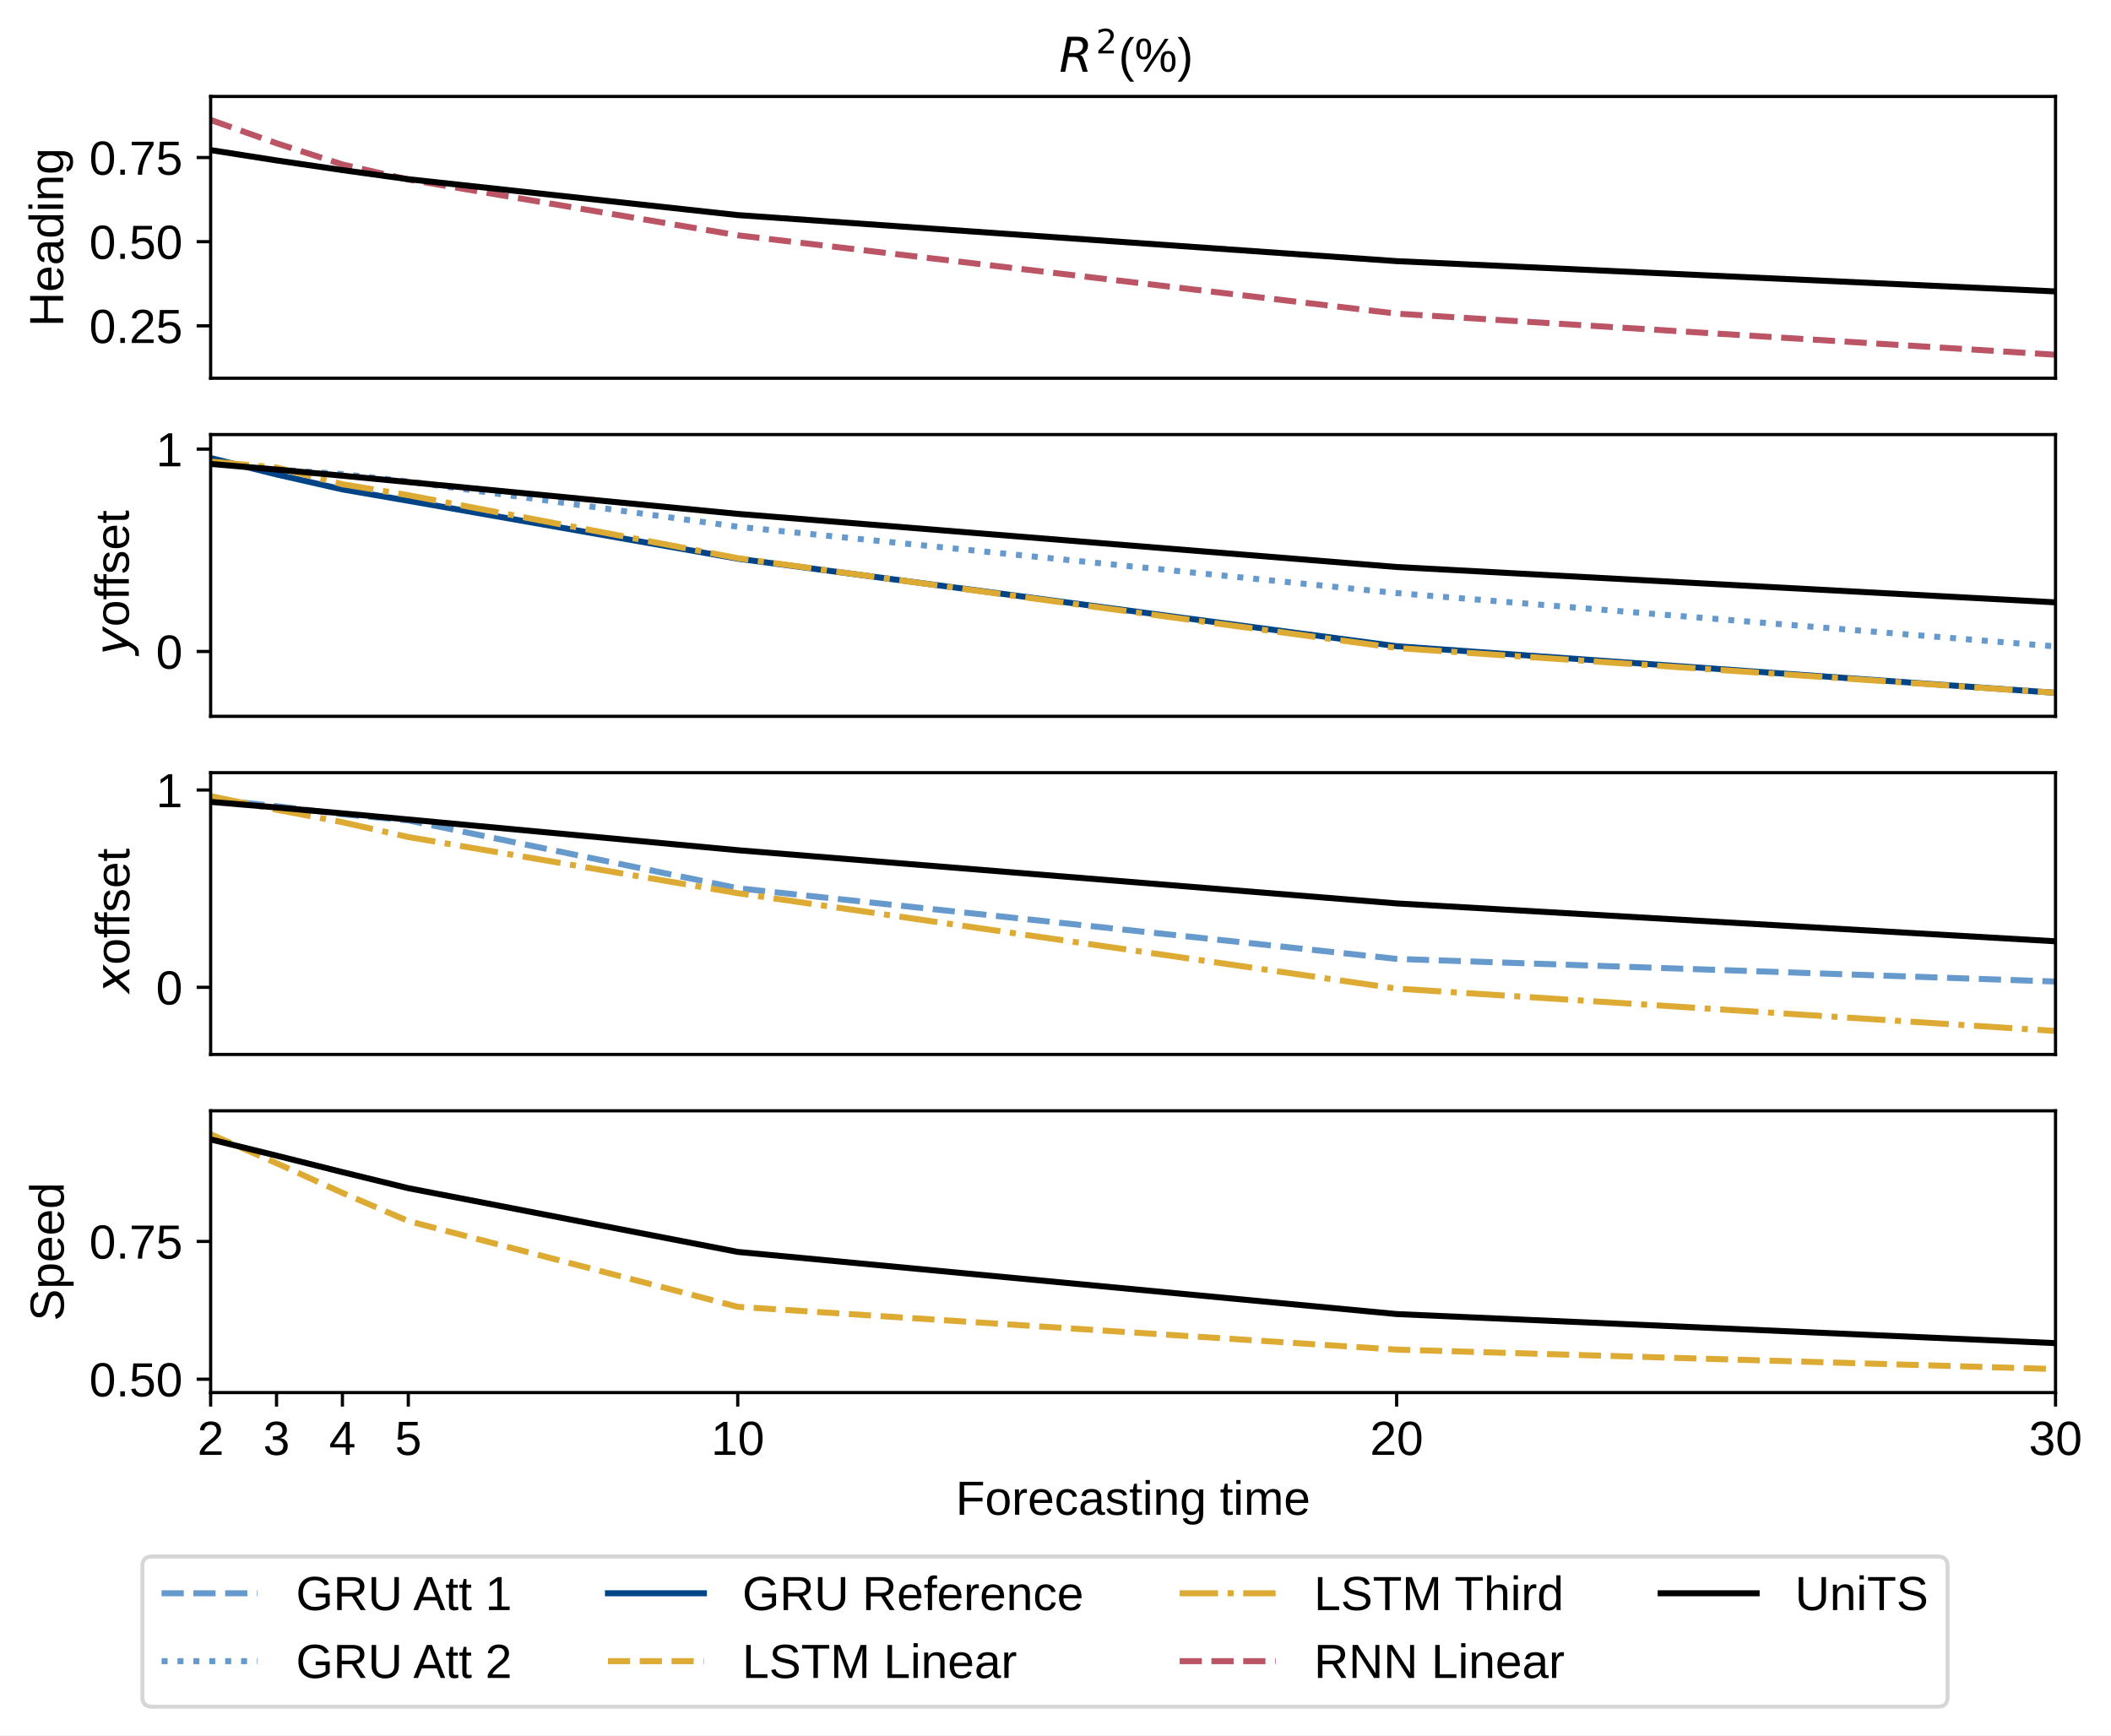
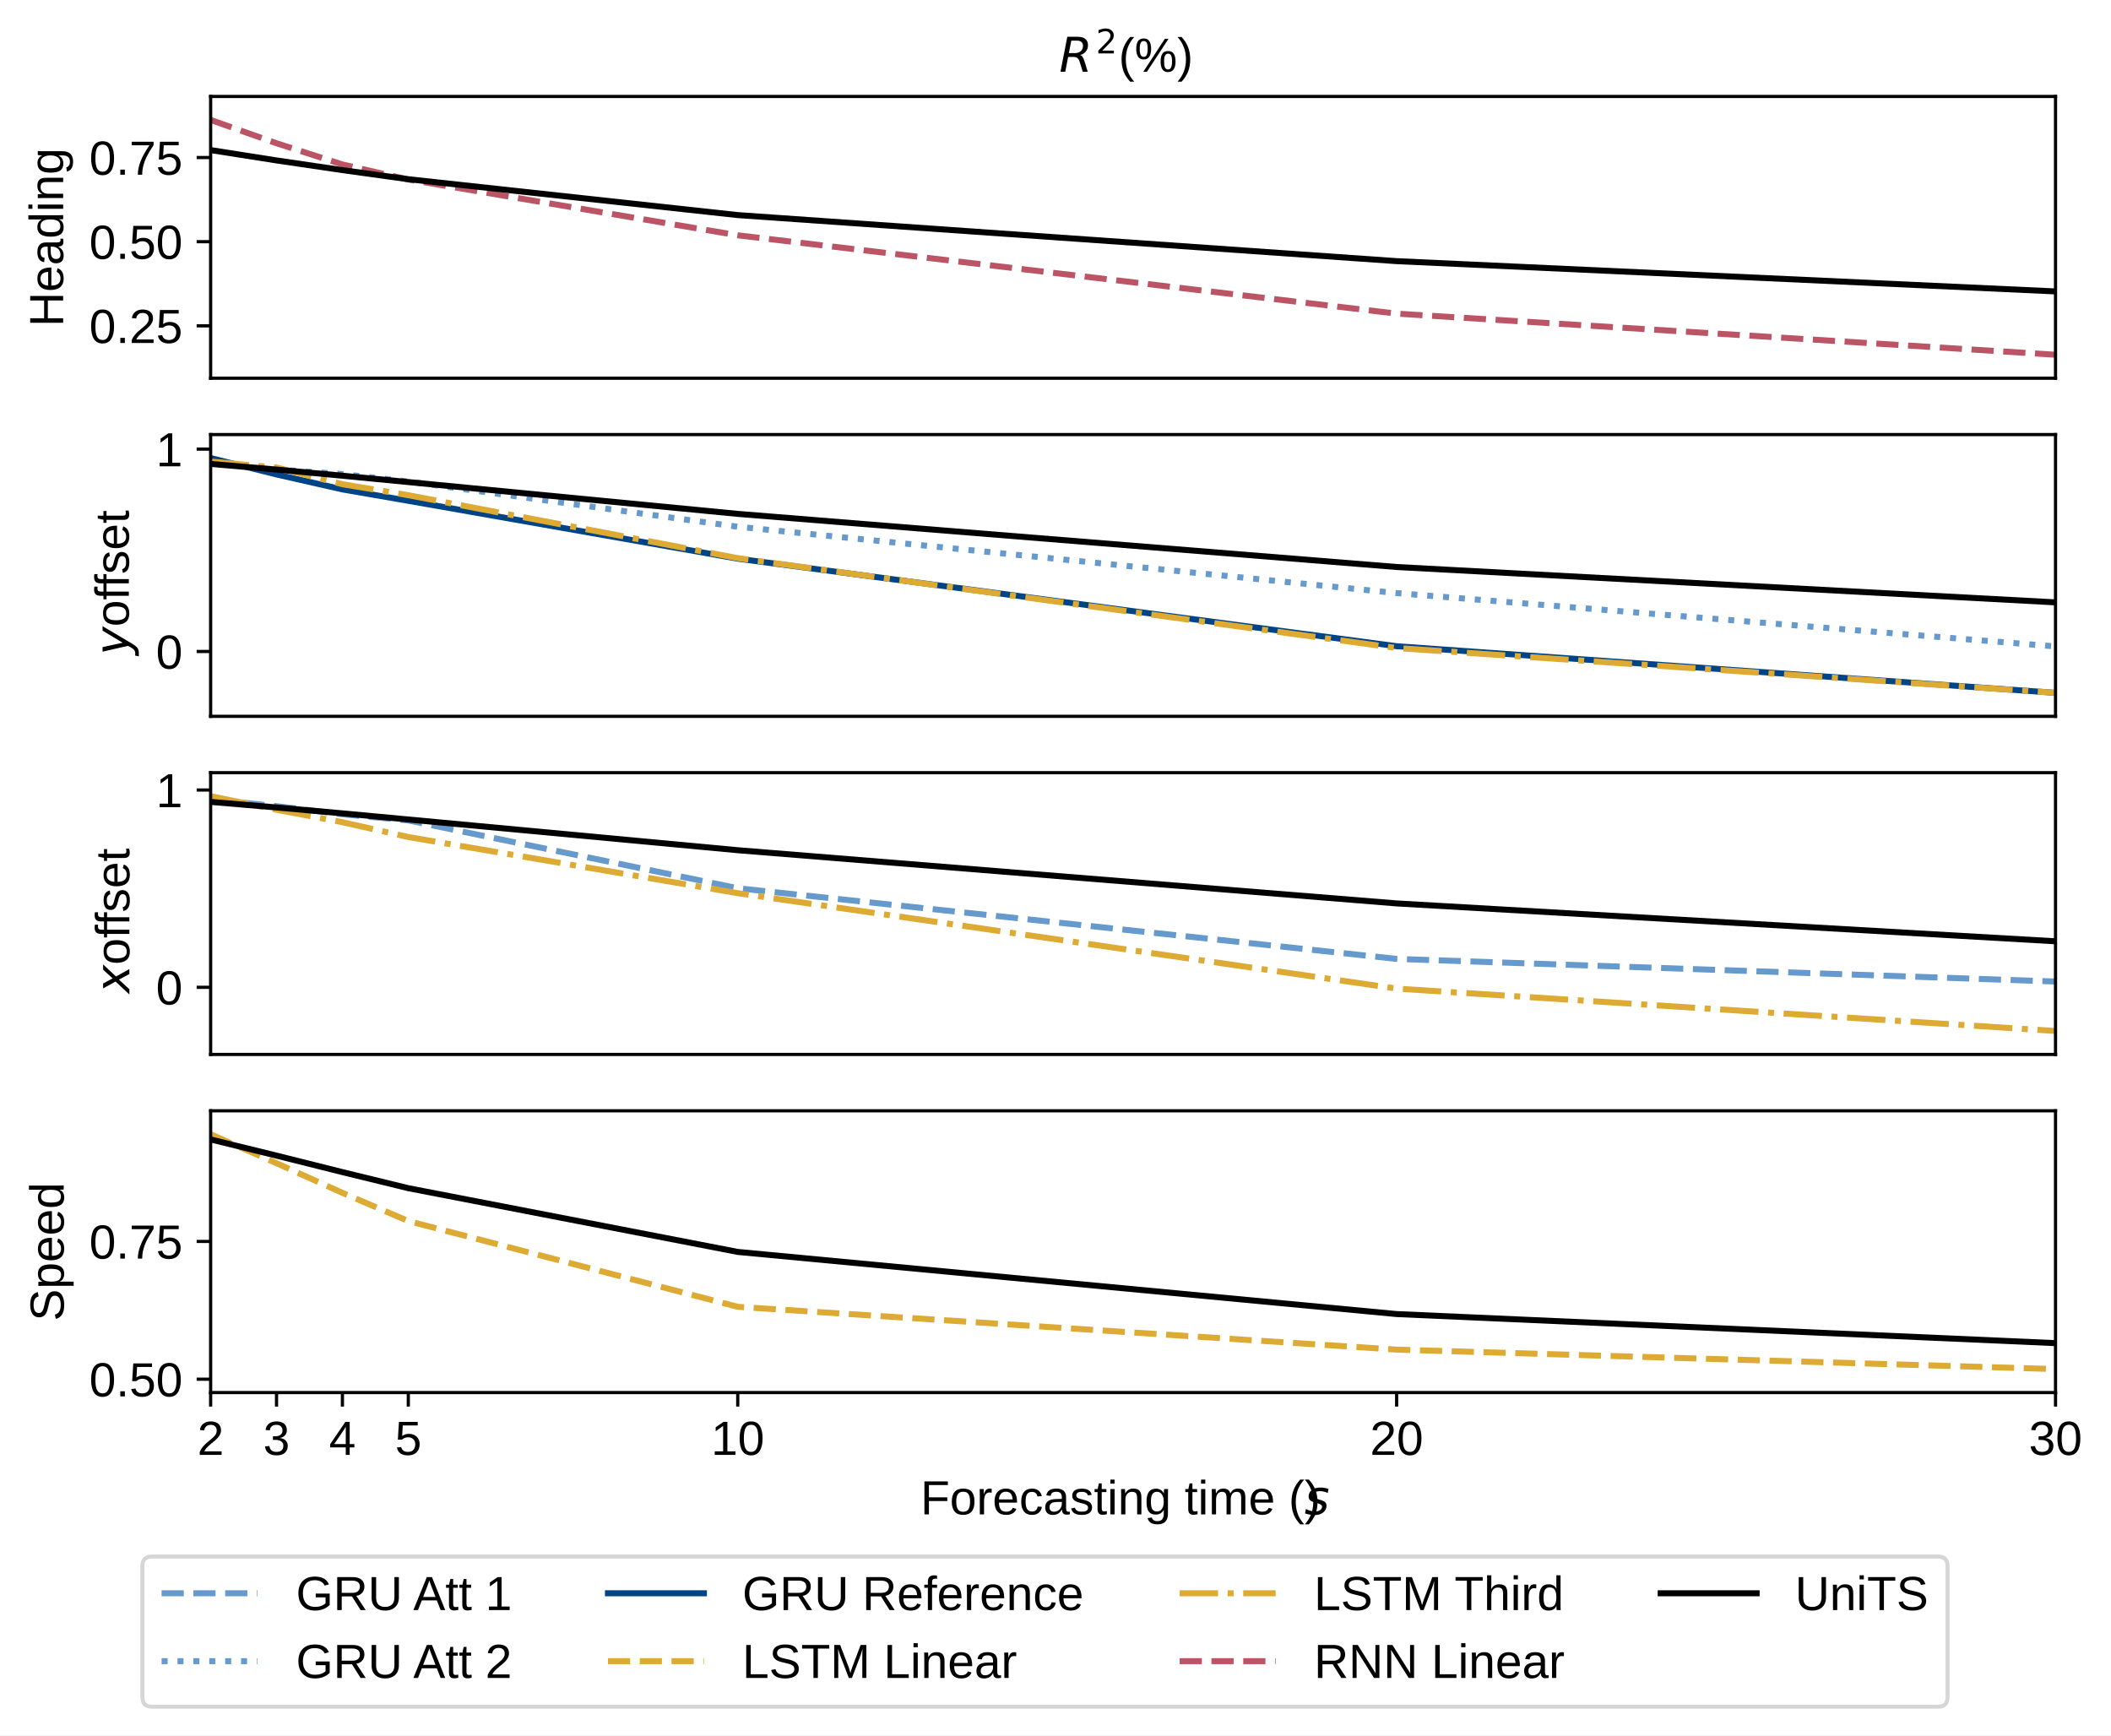
<svg xmlns="http://www.w3.org/2000/svg" xmlns:xlink="http://www.w3.org/1999/xlink" width="527.885pt" height="434.003pt" viewBox="0 0 527.885 434.003" version="1.1">
  <defs>
    <style type="text/css">*{stroke-linejoin: round; stroke-linecap: butt}</style>
  </defs>
  <g id="figure_1">
    <g id="patch_1">
      <path d="M 0 434.003  L 527.885 434.003  L 527.885 -0  L 0 -0  z " style="fill: #ffffff" />
    </g>
    <g id="axes_1">
      <g id="patch_2">
        <path d="M 52.674 94.583  L 514.012 94.583  L 514.012 24.12  L 52.674 24.12  z " style="fill: #ffffff" />
      </g>
      <g id="matplotlib.axis_1" />
      <g id="matplotlib.axis_2">
        <g id="ytick_1">
          <g id="line2d_1">
            <defs>
-               <path id="mb7fe96ed1b" d="M 0 0  L -3.5 0  " style="stroke: #000000; stroke-width: 0.8" />
+               <path id="mddfdf6f993" d="M 0 0  L -3.5 0  " style="stroke: #000000; stroke-width: 0.8" />
            </defs>
            <g>
-               <use xlink:href="#mb7fe96ed1b" x="52.674" y="81.479" style="stroke: #000000; stroke-width: 0.8" />
+               <use xlink:href="#mddfdf6f993" x="52.674" y="81.479" style="stroke: #000000; stroke-width: 0.8" />
            </g>
          </g>
          <g id="text_1">
            <text style="font: 12px 'Arial'; text-anchor: end" x="45.674" y="85.774" transform="rotate(-0 45.67375 85.77376)">0.25</text>
          </g>
        </g>
        <g id="ytick_2">
          <g id="line2d_2">
            <g>
-               <use xlink:href="#mb7fe96ed1b" x="52.674" y="60.438" style="stroke: #000000; stroke-width: 0.8" />
+               <use xlink:href="#mddfdf6f993" x="52.674" y="60.438" style="stroke: #000000; stroke-width: 0.8" />
            </g>
          </g>
          <g id="text_2">
            <text style="font: 12px 'Arial'; text-anchor: end" x="45.674" y="64.733" transform="rotate(-0 45.67375 64.73309)">0.50</text>
          </g>
        </g>
        <g id="ytick_3">
          <g id="line2d_3">
            <g>
-               <use xlink:href="#mb7fe96ed1b" x="52.674" y="39.398" style="stroke: #000000; stroke-width: 0.8" />
+               <use xlink:href="#mddfdf6f993" x="52.674" y="39.398" style="stroke: #000000; stroke-width: 0.8" />
            </g>
          </g>
          <g id="text_3">
            <text style="font: 12px 'Arial'; text-anchor: end" x="45.674" y="43.692" transform="rotate(-0 45.67375 43.69241)">0.75</text>
          </g>
        </g>
        <g id="text_4">
          <text style="font: 12px 'Arial'; text-anchor: middle" x="15.795" y="59.351" transform="rotate(-90 15.795 59.35126)">Heading</text>
        </g>
      </g>
      <g id="line2d_4">
-         <path d="M 52.674 29.992  L 69.15 35.827  L 85.627 41.126  L 102.103 44.897  L 184.485 58.843  L 349.249 78.429  L 514.012 88.711  " clip-path="url(#p26f7553c7f)" style="fill: none; stroke-dasharray: 5.55,2.4; stroke-dashoffset: 0; stroke: #bb5566; stroke-width: 1.5" />
+         <path d="M 52.674 29.992  L 69.15 35.827  L 85.627 41.126  L 102.103 44.897  L 184.485 58.843  L 349.249 78.429  L 514.012 88.711  " clip-path="url(#p843d49d928)" style="fill: none; stroke-dasharray: 5.55,2.4; stroke-dashoffset: 0; stroke: #bb5566; stroke-width: 1.5" />
      </g>
      <g id="line2d_5">
-         <path d="M 52.674 37.534  L 69.15 40.119  L 85.627 42.539  L 102.103 44.819  L 184.485 53.79  L 349.249 65.306  L 514.012 72.878  " clip-path="url(#p26f7553c7f)" style="fill: none; stroke: #000000; stroke-width: 1.5; stroke-linecap: square" />
+         <path d="M 52.674 37.534  L 69.15 40.119  L 85.627 42.539  L 102.103 44.819  L 184.485 53.79  L 349.249 65.306  L 514.012 72.878  " clip-path="url(#p843d49d928)" style="fill: none; stroke: #000000; stroke-width: 1.5; stroke-linecap: square" />
      </g>
      <g id="patch_3">
        <path d="M 52.674 94.583  L 52.674 24.12  " style="fill: none; stroke: #000000; stroke-width: 0.8; stroke-linejoin: miter; stroke-linecap: square" />
      </g>
      <g id="patch_4">
        <path d="M 514.012 94.583  L 514.012 24.12  " style="fill: none; stroke: #000000; stroke-width: 0.8; stroke-linejoin: miter; stroke-linecap: square" />
      </g>
      <g id="patch_5">
        <path d="M 52.674 94.583  L 514.012 94.583  " style="fill: none; stroke: #000000; stroke-width: 0.8; stroke-linejoin: miter; stroke-linecap: square" />
      </g>
      <g id="patch_6">
        <path d="M 52.674 24.12  L 514.012 24.12  " style="fill: none; stroke: #000000; stroke-width: 0.8; stroke-linejoin: miter; stroke-linecap: square" />
      </g>
      <g id="text_5">
        <g transform="translate(264.863 18.12)">
          <text>
            <tspan style="font: oblique 12px 'DejaVu Sans'" x="0" y="-0.172">R</tspan>
            <tspan style="font: 8.4px 'DejaVu Sans'" x="9.18" y="-4.766">2</tspan>
            <tspan style="font: 12px 'Arial'" x="14.853 18.187 22.183 32.853" y="-0.172"> (%)</tspan>
          </text>
        </g>
      </g>
    </g>
    <g id="axes_2">
      <g id="patch_7">
        <path d="M 52.674 179.138  L 514.012 179.138  L 514.012 108.675  L 52.674 108.675  z " style="fill: #ffffff" />
      </g>
      <g id="matplotlib.axis_3" />
      <g id="matplotlib.axis_4">
        <g id="ytick_4">
          <g id="line2d_6">
            <g>
-               <use xlink:href="#mb7fe96ed1b" x="52.674" y="162.918" style="stroke: #000000; stroke-width: 0.8" />
+               <use xlink:href="#mddfdf6f993" x="52.674" y="162.918" style="stroke: #000000; stroke-width: 0.8" />
            </g>
          </g>
          <g id="text_6">
            <text style="font: 12px 'Arial'; text-anchor: end" x="45.674" y="167.213" transform="rotate(-0 45.67375 167.213)">0</text>
          </g>
        </g>
        <g id="ytick_5">
          <g id="line2d_7">
            <g>
-               <use xlink:href="#mb7fe96ed1b" x="52.674" y="112.315" style="stroke: #000000; stroke-width: 0.8" />
+               <use xlink:href="#mddfdf6f993" x="52.674" y="112.315" style="stroke: #000000; stroke-width: 0.8" />
            </g>
          </g>
          <g id="text_7">
            <text style="font: 12px 'Arial'; text-anchor: end" x="45.674" y="116.61" transform="rotate(-0 45.67375 116.6096)">1</text>
          </g>
        </g>
        <g id="text_8">
          <g transform="translate(32.48063 163.8263) rotate(-90)">
            <text>
              <tspan style="font: oblique 12px 'DejaVu Sans'" x="0" y="-0.266">y</tspan>
              <tspan style="font: 12px 'Arial'" x="7.102 10.436 17.109 20.443 23.777 29.777 36.451" y="-0.266"> offset</tspan>
            </text>
          </g>
        </g>
      </g>
      <g id="line2d_8">
-         <path d="M 52.674 115.767  L 69.15 117.404  L 85.627 118.552  L 102.103 120.414  L 184.485 131.723  L 349.249 148.314  L 514.012 161.656  " clip-path="url(#p76ed69eb95)" style="fill: none; stroke-dasharray: 1.5,2.475; stroke-dashoffset: 0; stroke: #6699cc; stroke-width: 1.5" />
+         <path d="M 52.674 115.767  L 69.15 117.404  L 85.627 118.552  L 102.103 120.414  L 184.485 131.723  L 349.249 148.314  L 514.012 161.656  " clip-path="url(#pebd8d4f948)" style="fill: none; stroke-dasharray: 1.5,2.475; stroke-dashoffset: 0; stroke: #6699cc; stroke-width: 1.5" />
      </g>
      <g id="line2d_9">
-         <path d="M 52.674 114.547  L 69.15 118.65  L 85.627 122.391  L 102.103 125.238  L 184.485 139.714  L 349.249 161.603  L 514.012 173.266  " clip-path="url(#p76ed69eb95)" style="fill: none; stroke: #004488; stroke-width: 1.5; stroke-linecap: square" />
+         <path d="M 52.674 114.547  L 69.15 118.65  L 85.627 122.391  L 102.103 125.238  L 184.485 139.714  L 349.249 161.603  L 514.012 173.266  " clip-path="url(#pebd8d4f948)" style="fill: none; stroke: #004488; stroke-width: 1.5; stroke-linecap: square" />
      </g>
      <g id="line2d_10">
-         <path d="M 52.674 115.427  L 69.15 116.915  L 85.627 121.093  L 102.103 123.836  L 184.485 139.583  L 349.249 162.052  L 514.012 173.257  " clip-path="url(#p76ed69eb95)" style="fill: none; stroke-dasharray: 9.6,2.4,1.5,2.4; stroke-dashoffset: 0; stroke: #ddaa33; stroke-width: 1.5" />
+         <path d="M 52.674 115.427  L 69.15 116.915  L 85.627 121.093  L 102.103 123.836  L 184.485 139.583  L 349.249 162.052  L 514.012 173.257  " clip-path="url(#pebd8d4f948)" style="fill: none; stroke-dasharray: 9.6,2.4,1.5,2.4; stroke-dashoffset: 0; stroke: #ddaa33; stroke-width: 1.5" />
      </g>
      <g id="line2d_11">
-         <path d="M 52.674 116.019  L 69.15 117.428  L 85.627 118.964  L 102.103 120.555  L 184.485 128.509  L 349.249 141.794  L 514.012 150.636  " clip-path="url(#p76ed69eb95)" style="fill: none; stroke: #000000; stroke-width: 1.5; stroke-linecap: square" />
+         <path d="M 52.674 116.019  L 69.15 117.428  L 85.627 118.964  L 102.103 120.555  L 184.485 128.509  L 349.249 141.794  L 514.012 150.636  " clip-path="url(#pebd8d4f948)" style="fill: none; stroke: #000000; stroke-width: 1.5; stroke-linecap: square" />
      </g>
      <g id="patch_8">
        <path d="M 52.674 179.138  L 52.674 108.675  " style="fill: none; stroke: #000000; stroke-width: 0.8; stroke-linejoin: miter; stroke-linecap: square" />
      </g>
      <g id="patch_9">
        <path d="M 514.012 179.138  L 514.012 108.675  " style="fill: none; stroke: #000000; stroke-width: 0.8; stroke-linejoin: miter; stroke-linecap: square" />
      </g>
      <g id="patch_10">
        <path d="M 52.674 179.138  L 514.012 179.138  " style="fill: none; stroke: #000000; stroke-width: 0.8; stroke-linejoin: miter; stroke-linecap: square" />
      </g>
      <g id="patch_11">
        <path d="M 52.674 108.675  L 514.012 108.675  " style="fill: none; stroke: #000000; stroke-width: 0.8; stroke-linejoin: miter; stroke-linecap: square" />
      </g>
    </g>
    <g id="axes_3">
      <g id="patch_12">
        <path d="M 52.674 263.693  L 514.012 263.693  L 514.012 193.23  L 52.674 193.23  z " style="fill: #ffffff" />
      </g>
      <g id="matplotlib.axis_5" />
      <g id="matplotlib.axis_6">
        <g id="ytick_6">
          <g id="line2d_12">
            <g>
-               <use xlink:href="#mb7fe96ed1b" x="52.674" y="246.897" style="stroke: #000000; stroke-width: 0.8" />
+               <use xlink:href="#mddfdf6f993" x="52.674" y="246.897" style="stroke: #000000; stroke-width: 0.8" />
            </g>
          </g>
          <g id="text_9">
            <text style="font: 12px 'Arial'; text-anchor: end" x="45.674" y="251.192" transform="rotate(-0 45.67375 251.192)">0</text>
          </g>
        </g>
        <g id="ytick_7">
          <g id="line2d_13">
            <g>
-               <use xlink:href="#mb7fe96ed1b" x="52.674" y="197.567" style="stroke: #000000; stroke-width: 0.8" />
+               <use xlink:href="#mddfdf6f993" x="52.674" y="197.567" style="stroke: #000000; stroke-width: 0.8" />
            </g>
          </g>
          <g id="text_10">
            <text style="font: 12px 'Arial'; text-anchor: end" x="45.674" y="201.862" transform="rotate(-0 45.67375 201.8618)">1</text>
          </g>
        </g>
        <g id="text_11">
          <g transform="translate(32.61563 248.3813) rotate(-90)">
            <text>
              <tspan style="font: oblique 12px 'DejaVu Sans'" x="0" y="-0.266">x</tspan>
              <tspan style="font: 12px 'Arial'" x="7.102 10.436 17.109 20.443 23.777 29.777 36.451" y="-0.266"> offset</tspan>
            </text>
          </g>
        </g>
      </g>
      <g id="line2d_14">
-         <path d="M 52.674 199.894  L 69.15 201.601  L 85.627 203.624  L 102.103 205.172  L 184.485 222.121  L 349.249 239.796  L 514.012 245.457  " clip-path="url(#p67a3540dc7)" style="fill: none; stroke-dasharray: 5.55,2.4; stroke-dashoffset: 0; stroke: #6699cc; stroke-width: 1.5" />
+         <path d="M 52.674 199.894  L 69.15 201.601  L 85.627 203.624  L 102.103 205.172  L 184.485 222.121  L 349.249 239.796  L 514.012 245.457  " clip-path="url(#p7d13a87d42)" style="fill: none; stroke-dasharray: 5.55,2.4; stroke-dashoffset: 0; stroke: #6699cc; stroke-width: 1.5" />
      </g>
      <g id="line2d_15">
-         <path d="M 52.674 199.102  L 69.15 202.496  L 85.627 205.616  L 102.103 209.317  L 184.485 223.363  L 349.249 247.222  L 514.012 257.821  " clip-path="url(#p67a3540dc7)" style="fill: none; stroke-dasharray: 9.6,2.4,1.5,2.4; stroke-dashoffset: 0; stroke: #ddaa33; stroke-width: 1.5" />
+         <path d="M 52.674 199.102  L 69.15 202.496  L 85.627 205.616  L 102.103 209.317  L 184.485 223.363  L 349.249 247.222  L 514.012 257.821  " clip-path="url(#p7d13a87d42)" style="fill: none; stroke-dasharray: 9.6,2.4,1.5,2.4; stroke-dashoffset: 0; stroke: #ddaa33; stroke-width: 1.5" />
      </g>
      <g id="line2d_16">
-         <path d="M 52.674 200.534  L 69.15 201.926  L 85.627 203.405  L 102.103 204.936  L 184.485 212.618  L 349.249 225.924  L 514.012 235.396  " clip-path="url(#p67a3540dc7)" style="fill: none; stroke: #000000; stroke-width: 1.5; stroke-linecap: square" />
+         <path d="M 52.674 200.534  L 69.15 201.926  L 85.627 203.405  L 102.103 204.936  L 184.485 212.618  L 349.249 225.924  L 514.012 235.396  " clip-path="url(#p7d13a87d42)" style="fill: none; stroke: #000000; stroke-width: 1.5; stroke-linecap: square" />
      </g>
      <g id="patch_13">
        <path d="M 52.674 263.693  L 52.674 193.23  " style="fill: none; stroke: #000000; stroke-width: 0.8; stroke-linejoin: miter; stroke-linecap: square" />
      </g>
      <g id="patch_14">
        <path d="M 514.012 263.693  L 514.012 193.23  " style="fill: none; stroke: #000000; stroke-width: 0.8; stroke-linejoin: miter; stroke-linecap: square" />
      </g>
      <g id="patch_15">
        <path d="M 52.674 263.693  L 514.012 263.693  " style="fill: none; stroke: #000000; stroke-width: 0.8; stroke-linejoin: miter; stroke-linecap: square" />
      </g>
      <g id="patch_16">
        <path d="M 52.674 193.23  L 514.012 193.23  " style="fill: none; stroke: #000000; stroke-width: 0.8; stroke-linejoin: miter; stroke-linecap: square" />
      </g>
    </g>
    <g id="axes_4">
      <g id="patch_17">
        <path d="M 52.674 348.248  L 514.012 348.248  L 514.012 277.785  L 52.674 277.785  z " style="fill: #ffffff" />
      </g>
      <g id="matplotlib.axis_7">
        <g id="xtick_1">
          <g id="line2d_17">
            <defs>
-               <path id="m72e1cb95bd" d="M 0 0  L 0 3.5  " style="stroke: #000000; stroke-width: 0.8" />
+               <path id="m52a485be62" d="M 0 0  L 0 3.5  " style="stroke: #000000; stroke-width: 0.8" />
            </defs>
            <g>
-               <use xlink:href="#m72e1cb95bd" x="52.674" y="348.248" style="stroke: #000000; stroke-width: 0.8" />
+               <use xlink:href="#m52a485be62" x="52.674" y="348.248" style="stroke: #000000; stroke-width: 0.8" />
            </g>
          </g>
          <g id="text_12">
            <text style="font: 12px 'Arial'; text-anchor: middle" x="52.674" y="363.837" transform="rotate(-0 52.67375 363.8369)">2</text>
          </g>
        </g>
        <g id="xtick_2">
          <g id="line2d_18">
            <g>
-               <use xlink:href="#m72e1cb95bd" x="69.15" y="348.248" style="stroke: #000000; stroke-width: 0.8" />
+               <use xlink:href="#m52a485be62" x="69.15" y="348.248" style="stroke: #000000; stroke-width: 0.8" />
            </g>
          </g>
          <g id="text_13">
            <text style="font: 12px 'Arial'; text-anchor: middle" x="69.15" y="363.837" transform="rotate(-0 69.15013 363.8369)">3</text>
          </g>
        </g>
        <g id="xtick_3">
          <g id="line2d_19">
            <g>
-               <use xlink:href="#m72e1cb95bd" x="85.627" y="348.248" style="stroke: #000000; stroke-width: 0.8" />
+               <use xlink:href="#m52a485be62" x="85.627" y="348.248" style="stroke: #000000; stroke-width: 0.8" />
            </g>
          </g>
          <g id="text_14">
            <text style="font: 12px 'Arial'; text-anchor: middle" x="85.627" y="363.837" transform="rotate(-0 85.62651 363.8369)">4</text>
          </g>
        </g>
        <g id="xtick_4">
          <g id="line2d_20">
            <g>
-               <use xlink:href="#m72e1cb95bd" x="102.103" y="348.248" style="stroke: #000000; stroke-width: 0.8" />
+               <use xlink:href="#m52a485be62" x="102.103" y="348.248" style="stroke: #000000; stroke-width: 0.8" />
            </g>
          </g>
          <g id="text_15">
            <text style="font: 12px 'Arial'; text-anchor: middle" x="102.103" y="363.837" transform="rotate(-0 102.1029 363.8369)">5</text>
          </g>
        </g>
        <g id="xtick_5">
          <g id="line2d_21">
            <g>
-               <use xlink:href="#m72e1cb95bd" x="184.485" y="348.248" style="stroke: #000000; stroke-width: 0.8" />
+               <use xlink:href="#m52a485be62" x="184.485" y="348.248" style="stroke: #000000; stroke-width: 0.8" />
            </g>
          </g>
          <g id="text_16">
            <text style="font: 12px 'Arial'; text-anchor: middle" x="184.485" y="363.837" transform="rotate(-0 184.4848 363.8369)">10</text>
          </g>
        </g>
        <g id="xtick_6">
          <g id="line2d_22">
            <g>
-               <use xlink:href="#m72e1cb95bd" x="349.249" y="348.248" style="stroke: #000000; stroke-width: 0.8" />
+               <use xlink:href="#m52a485be62" x="349.249" y="348.248" style="stroke: #000000; stroke-width: 0.8" />
            </g>
          </g>
          <g id="text_17">
            <text style="font: 12px 'Arial'; text-anchor: middle" x="349.249" y="363.837" transform="rotate(-0 349.2486 363.8369)">20</text>
          </g>
        </g>
        <g id="xtick_7">
          <g id="line2d_23">
            <g>
-               <use xlink:href="#m72e1cb95bd" x="514.012" y="348.248" style="stroke: #000000; stroke-width: 0.8" />
+               <use xlink:href="#m52a485be62" x="514.012" y="348.248" style="stroke: #000000; stroke-width: 0.8" />
            </g>
          </g>
          <g id="text_18">
            <text style="font: 12px 'Arial'; text-anchor: middle" x="514.012" y="363.837" transform="rotate(-0 514.0123 363.8369)">30</text>
          </g>
        </g>
        <g id="text_19">
-           <text style="font: 12px 'Arial'; text-anchor: middle" x="283.343" y="378.811" transform="rotate(-0 283.343 378.8113)">Forecasting time</text>
+           <g transform="translate(230.183 378.9819)">
+             <text>
+               <tspan style="font: 12px 'Arial'" x="0 7.33 14.004 18 24.674 30.674 37.348 43.348 46.682 49.348 56.021 62.695 66.029 69.363 72.029 82.025 88.699 92.033 102.281" y="-0.266">Forecasting time ()</tspan>
+               <tspan style="font: oblique 12px 'DejaVu Sans'" x="96.029" y="-0.266">s</tspan>
+             </text>
+           </g>
        </g>
      </g>
      <g id="matplotlib.axis_8">
        <g id="ytick_8">
          <g id="line2d_24">
            <g>
-               <use xlink:href="#mb7fe96ed1b" x="52.674" y="344.907" style="stroke: #000000; stroke-width: 0.8" />
+               <use xlink:href="#mddfdf6f993" x="52.674" y="344.907" style="stroke: #000000; stroke-width: 0.8" />
            </g>
          </g>
          <g id="text_20">
            <text style="font: 12px 'Arial'; text-anchor: end" x="45.674" y="349.202" transform="rotate(-0 45.67375 349.2015)">0.50</text>
          </g>
        </g>
        <g id="ytick_9">
          <g id="line2d_25">
            <g>
-               <use xlink:href="#mb7fe96ed1b" x="52.674" y="310.453" style="stroke: #000000; stroke-width: 0.8" />
+               <use xlink:href="#mddfdf6f993" x="52.674" y="310.453" style="stroke: #000000; stroke-width: 0.8" />
            </g>
          </g>
          <g id="text_21">
            <text style="font: 12px 'Arial'; text-anchor: end" x="45.674" y="314.747" transform="rotate(-0 45.67375 314.7475)">0.75</text>
          </g>
        </g>
        <g id="text_22">
          <text style="font: 12px 'Arial'; text-anchor: middle" x="15.936" y="313.016" transform="rotate(-90 15.93562 313.0163)">Speed</text>
        </g>
      </g>
      <g id="line2d_26">
-         <path d="M 52.674 283.657  L 69.15 290.891  L 85.627 298.305  L 102.103 305.354  L 184.485 326.802  L 349.249 337.506  L 514.012 342.376  " clip-path="url(#p3d974d4f13)" style="fill: none; stroke-dasharray: 5.55,2.4; stroke-dashoffset: 0; stroke: #ddaa33; stroke-width: 1.5" />
+         <path d="M 52.674 283.657  L 69.15 290.891  L 85.627 298.305  L 102.103 305.354  L 184.485 326.802  L 349.249 337.506  L 514.012 342.376  " clip-path="url(#p98fffd3558)" style="fill: none; stroke-dasharray: 5.55,2.4; stroke-dashoffset: 0; stroke: #ddaa33; stroke-width: 1.5" />
      </g>
      <g id="line2d_27">
-         <path d="M 52.674 284.946  L 69.15 288.992  L 85.627 293.119  L 102.103 297.138  L 184.485 313.076  L 349.249 328.616  L 514.012 335.89  " clip-path="url(#p3d974d4f13)" style="fill: none; stroke: #000000; stroke-width: 1.5; stroke-linecap: square" />
+         <path d="M 52.674 284.946  L 69.15 288.992  L 85.627 293.119  L 102.103 297.138  L 184.485 313.076  L 349.249 328.616  L 514.012 335.89  " clip-path="url(#p98fffd3558)" style="fill: none; stroke: #000000; stroke-width: 1.5; stroke-linecap: square" />
      </g>
      <g id="line2d_28">
-         <path d="M 19.721 354.119  " clip-path="url(#p3d974d4f13)" style="fill: none; stroke-dasharray: 5.55,2.4; stroke-dashoffset: 0; stroke: #6699cc; stroke-width: 1.5" />
+         <path d="M 19.721 354.119  " clip-path="url(#p98fffd3558)" style="fill: none; stroke-dasharray: 5.55,2.4; stroke-dashoffset: 0; stroke: #6699cc; stroke-width: 1.5" />
      </g>
      <g id="line2d_29">
-         <path d="M 19.721 354.119  " clip-path="url(#p3d974d4f13)" style="fill: none; stroke-dasharray: 1.5,2.475; stroke-dashoffset: 0; stroke: #6699cc; stroke-width: 1.5" />
+         <path d="M 19.721 354.119  " clip-path="url(#p98fffd3558)" style="fill: none; stroke-dasharray: 1.5,2.475; stroke-dashoffset: 0; stroke: #6699cc; stroke-width: 1.5" />
      </g>
      <g id="line2d_30">
-         <path d="M 19.721 354.119  " clip-path="url(#p3d974d4f13)" style="fill: none; stroke: #004488; stroke-width: 1.5; stroke-linecap: square" />
+         <path d="M 19.721 354.119  " clip-path="url(#p98fffd3558)" style="fill: none; stroke: #004488; stroke-width: 1.5; stroke-linecap: square" />
      </g>
      <g id="line2d_31">
-         <path d="M 19.721 354.119  " clip-path="url(#p3d974d4f13)" style="fill: none; stroke-dasharray: 5.55,2.4; stroke-dashoffset: 0; stroke: #ddaa33; stroke-width: 1.5" />
+         <path d="M 19.721 354.119  " clip-path="url(#p98fffd3558)" style="fill: none; stroke-dasharray: 5.55,2.4; stroke-dashoffset: 0; stroke: #ddaa33; stroke-width: 1.5" />
      </g>
      <g id="line2d_32">
-         <path d="M 19.721 354.119  " clip-path="url(#p3d974d4f13)" style="fill: none; stroke-dasharray: 9.6,2.4,1.5,2.4; stroke-dashoffset: 0; stroke: #ddaa33; stroke-width: 1.5" />
+         <path d="M 19.721 354.119  " clip-path="url(#p98fffd3558)" style="fill: none; stroke-dasharray: 9.6,2.4,1.5,2.4; stroke-dashoffset: 0; stroke: #ddaa33; stroke-width: 1.5" />
      </g>
      <g id="line2d_33">
-         <path d="M 19.721 354.119  " clip-path="url(#p3d974d4f13)" style="fill: none; stroke-dasharray: 5.55,2.4; stroke-dashoffset: 0; stroke: #bb5566; stroke-width: 1.5" />
+         <path d="M 19.721 354.119  " clip-path="url(#p98fffd3558)" style="fill: none; stroke-dasharray: 5.55,2.4; stroke-dashoffset: 0; stroke: #bb5566; stroke-width: 1.5" />
      </g>
      <g id="line2d_34">
-         <path d="M 19.721 354.119  " clip-path="url(#p3d974d4f13)" style="fill: none; stroke: #000000; stroke-width: 1.5; stroke-linecap: square" />
+         <path d="M 19.721 354.119  " clip-path="url(#p98fffd3558)" style="fill: none; stroke: #000000; stroke-width: 1.5; stroke-linecap: square" />
      </g>
      <g id="patch_18">
        <path d="M 52.674 348.248  L 52.674 277.785  " style="fill: none; stroke: #000000; stroke-width: 0.8; stroke-linejoin: miter; stroke-linecap: square" />
      </g>
      <g id="patch_19">
        <path d="M 514.012 348.248  L 514.012 277.785  " style="fill: none; stroke: #000000; stroke-width: 0.8; stroke-linejoin: miter; stroke-linecap: square" />
      </g>
      <g id="patch_20">
        <path d="M 52.674 348.248  L 514.012 348.248  " style="fill: none; stroke: #000000; stroke-width: 0.8; stroke-linejoin: miter; stroke-linecap: square" />
      </g>
      <g id="patch_21">
        <path d="M 52.674 277.785  L 514.012 277.785  " style="fill: none; stroke: #000000; stroke-width: 0.8; stroke-linejoin: miter; stroke-linecap: square" />
      </g>
      <g id="legend_1">
        <g id="patch_22">
          <path d="M 38.007 426.803  L 484.613 426.803  Q 487.013 426.803 487.013 424.403  L 487.013 391.654  Q 487.013 389.254 484.613 389.254  L 38.007 389.254  Q 35.607 389.254 35.607 391.654  L 35.607 424.403  Q 35.607 426.803 38.007 426.803  z " style="fill: #ffffff; opacity: 0.8; stroke: #cccccc; stroke-linejoin: miter" />
        </g>
        <g id="line2d_35">
          <path d="M 40.407 398.443  L 52.407 398.443  L 64.407 398.443  " style="fill: none; stroke-dasharray: 5.55,2.4; stroke-dashoffset: 0; stroke: #6699cc; stroke-width: 1.5" />
        </g>
        <g id="text_23">
          <text style="font: 12px 'Arial'; text-anchor: start" x="74.007" y="402.643" transform="rotate(-0 74.00682 402.6432)">GRU Att 1</text>
        </g>
        <g id="line2d_36">
          <path d="M 40.407 415.418  L 52.407 415.418  L 64.407 415.418  " style="fill: none; stroke-dasharray: 1.5,2.475; stroke-dashoffset: 0; stroke: #6699cc; stroke-width: 1.5" />
        </g>
        <g id="text_24">
          <text style="font: 12px 'Arial'; text-anchor: start" x="74.007" y="419.618" transform="rotate(-0 74.00682 419.6176)">GRU Att 2</text>
        </g>
        <g id="line2d_37">
          <path d="M 152.026 398.443  L 164.026 398.443  L 176.026 398.443  " style="fill: none; stroke: #004488; stroke-width: 1.5; stroke-linecap: square" />
        </g>
        <g id="text_25">
          <text style="font: 12px 'Arial'; text-anchor: start" x="185.626" y="402.643" transform="rotate(-0 185.6256 402.6432)">GRU Reference</text>
        </g>
        <g id="line2d_38">
          <path d="M 152.026 415.418  L 164.026 415.418  L 176.026 415.418  " style="fill: none; stroke-dasharray: 5.55,2.4; stroke-dashoffset: 0; stroke: #ddaa33; stroke-width: 1.5" />
        </g>
        <g id="text_26">
          <text style="font: 12px 'Arial'; text-anchor: start" x="185.626" y="419.618" transform="rotate(-0 185.6256 419.6176)">LSTM Linear</text>
        </g>
        <g id="line2d_39">
          <path d="M 294.987 398.443  L 306.987 398.443  L 318.987 398.443  " style="fill: none; stroke-dasharray: 9.6,2.4,1.5,2.4; stroke-dashoffset: 0; stroke: #ddaa33; stroke-width: 1.5" />
        </g>
        <g id="text_27">
          <text style="font: 12px 'Arial'; text-anchor: start" x="328.587" y="402.643" transform="rotate(-0 328.5868 402.6432)">LSTM Third</text>
        </g>
        <g id="line2d_40">
          <path d="M 294.987 415.418  L 306.987 415.418  L 318.987 415.418  " style="fill: none; stroke-dasharray: 5.55,2.4; stroke-dashoffset: 0; stroke: #bb5566; stroke-width: 1.5" />
        </g>
        <g id="text_28">
          <text style="font: 12px 'Arial'; text-anchor: start" x="328.587" y="419.618" transform="rotate(-0 328.5868 419.6176)">RNN Linear</text>
        </g>
        <g id="line2d_41">
          <path d="M 415.274 398.443  L 427.274 398.443  L 439.274 398.443  " style="fill: none; stroke: #000000; stroke-width: 1.5; stroke-linecap: square" />
        </g>
        <g id="text_29">
          <text style="font: 12px 'Arial'; text-anchor: start" x="448.874" y="402.643" transform="rotate(-0 448.8737 402.6432)">UniTS</text>
        </g>
      </g>
    </g>
  </g>
  <defs>
-     <clipPath id="p26f7553c7f">
+     <clipPath id="p843d49d928">
      <rect x="52.674" y="24.12" width="461.339" height="70.463" />
    </clipPath>
-     <clipPath id="p76ed69eb95">
+     <clipPath id="pebd8d4f948">
      <rect x="52.674" y="108.675" width="461.339" height="70.463" />
    </clipPath>
-     <clipPath id="p67a3540dc7">
+     <clipPath id="p7d13a87d42">
      <rect x="52.674" y="193.23" width="461.339" height="70.463" />
    </clipPath>
-     <clipPath id="p3d974d4f13">
+     <clipPath id="p98fffd3558">
      <rect x="52.674" y="277.785" width="461.339" height="70.463" />
    </clipPath>
  </defs>
</svg>
